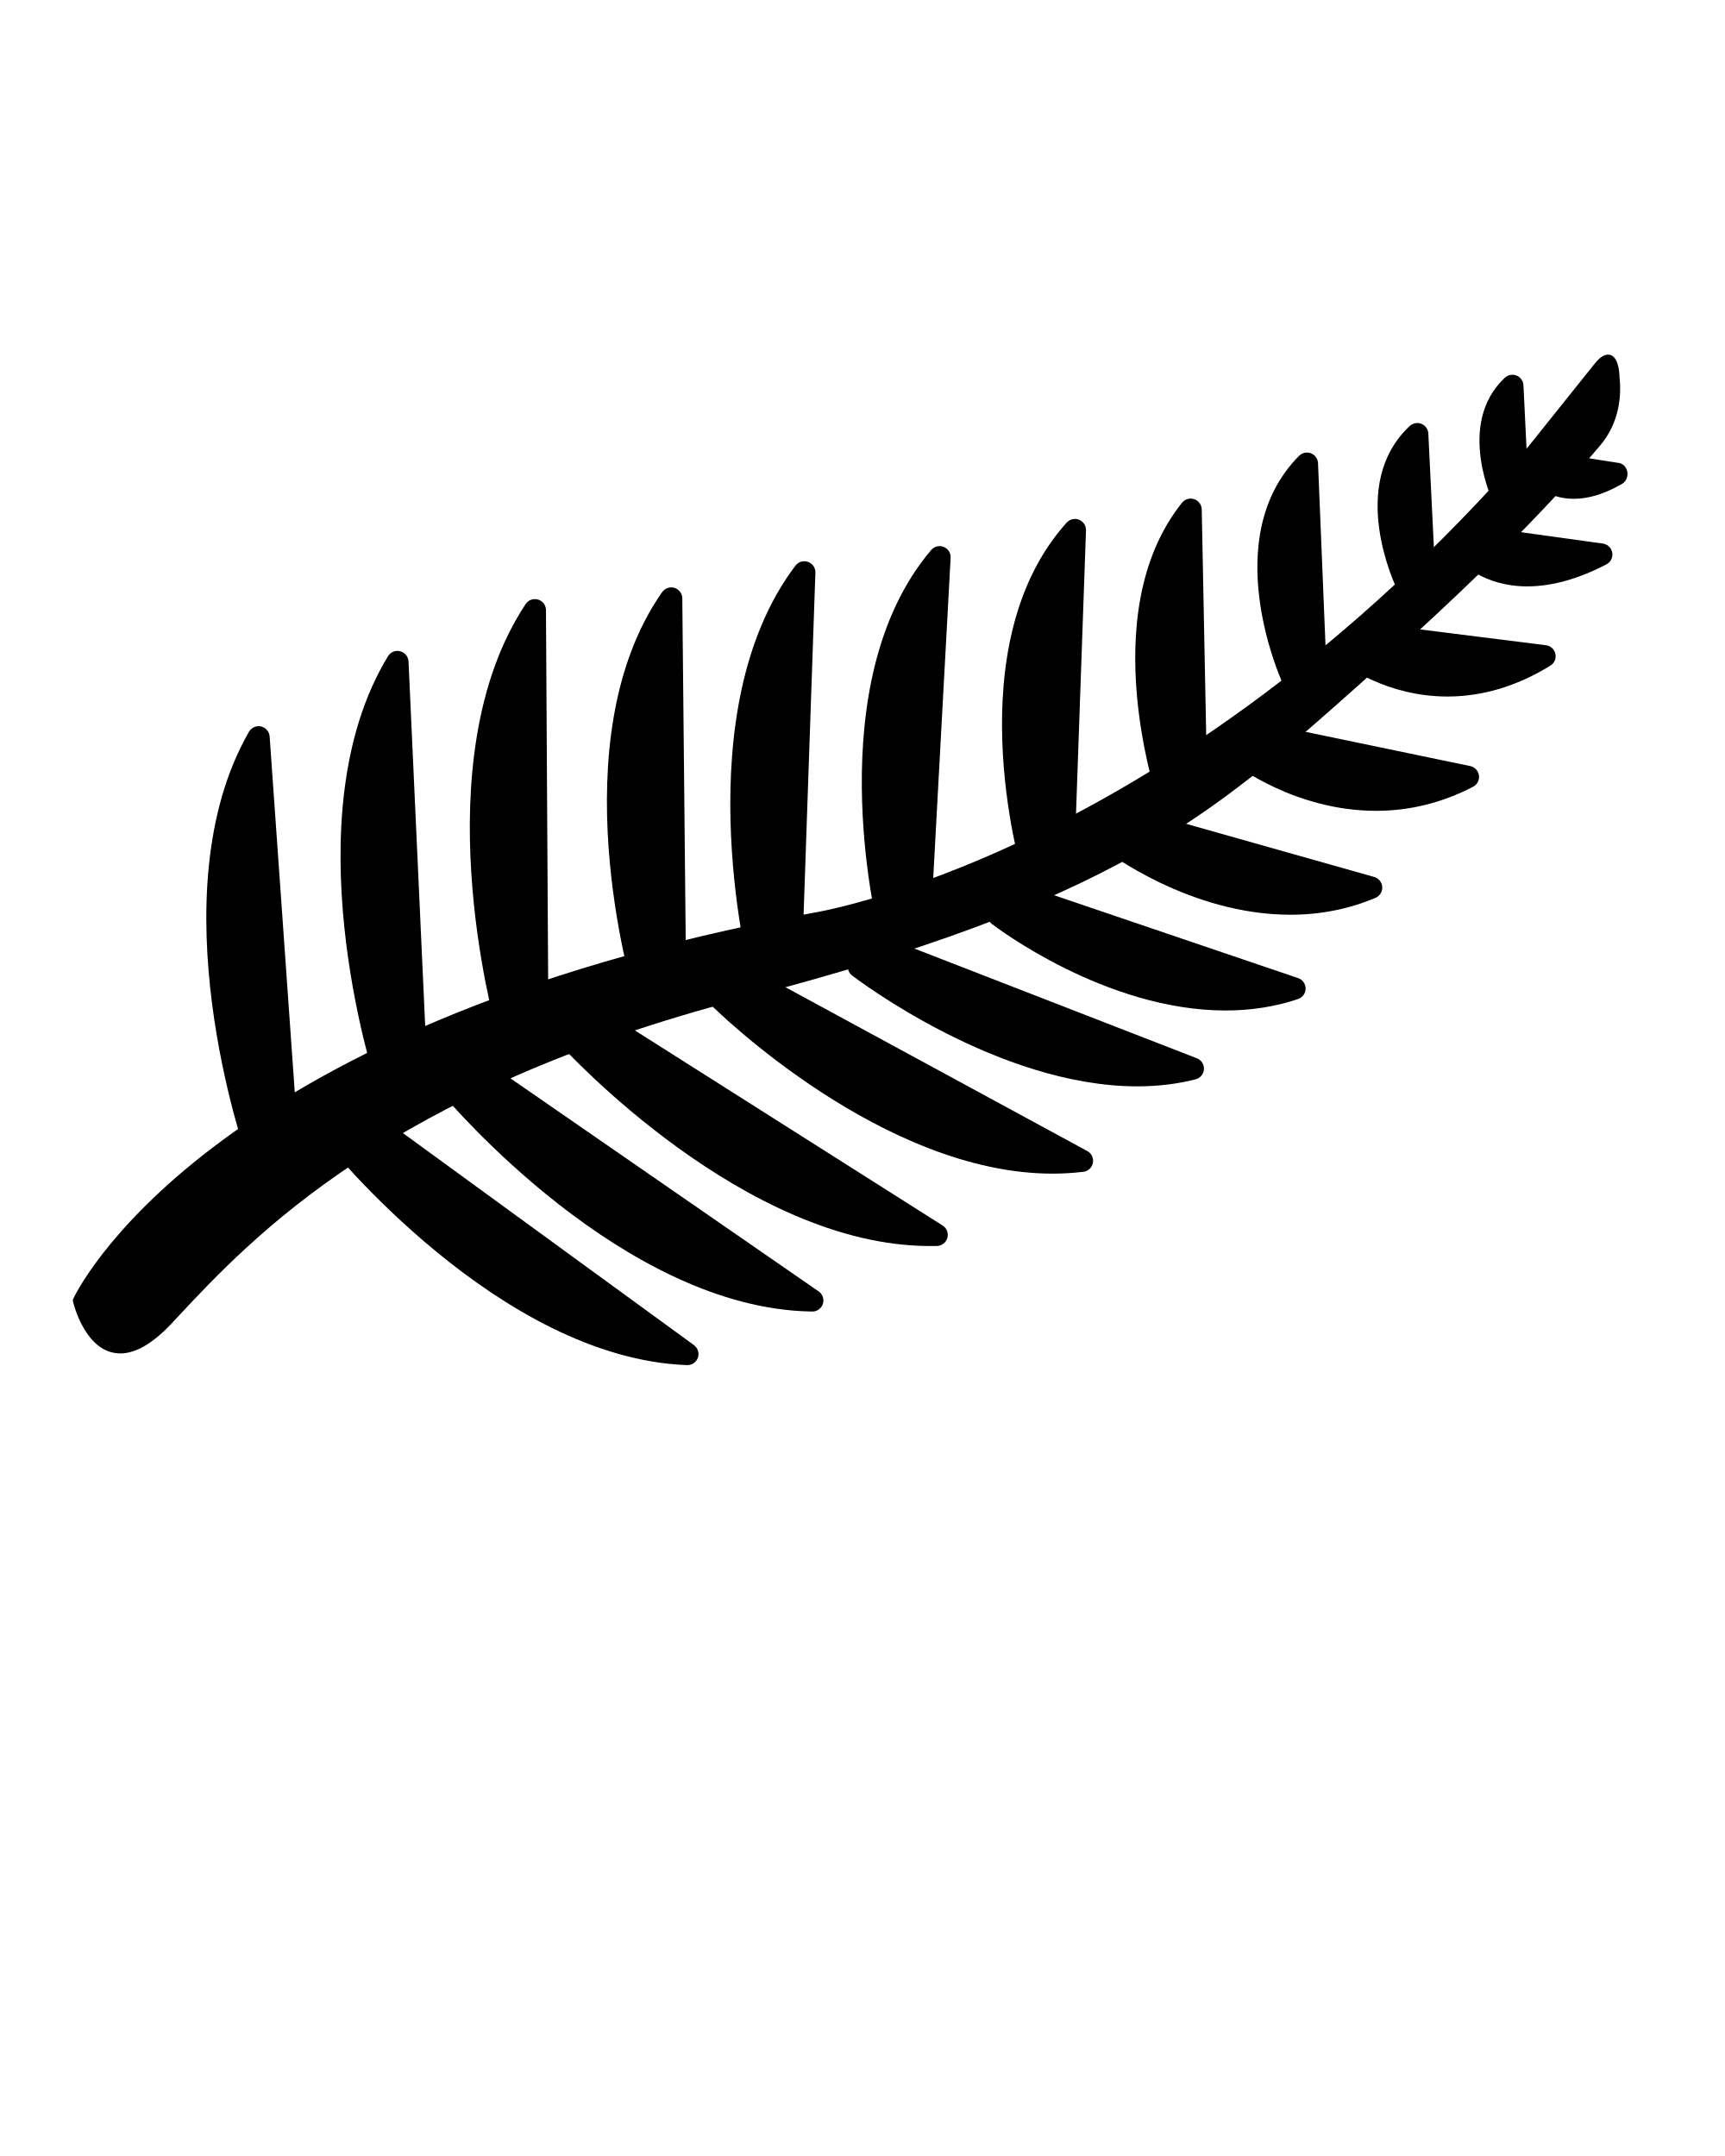
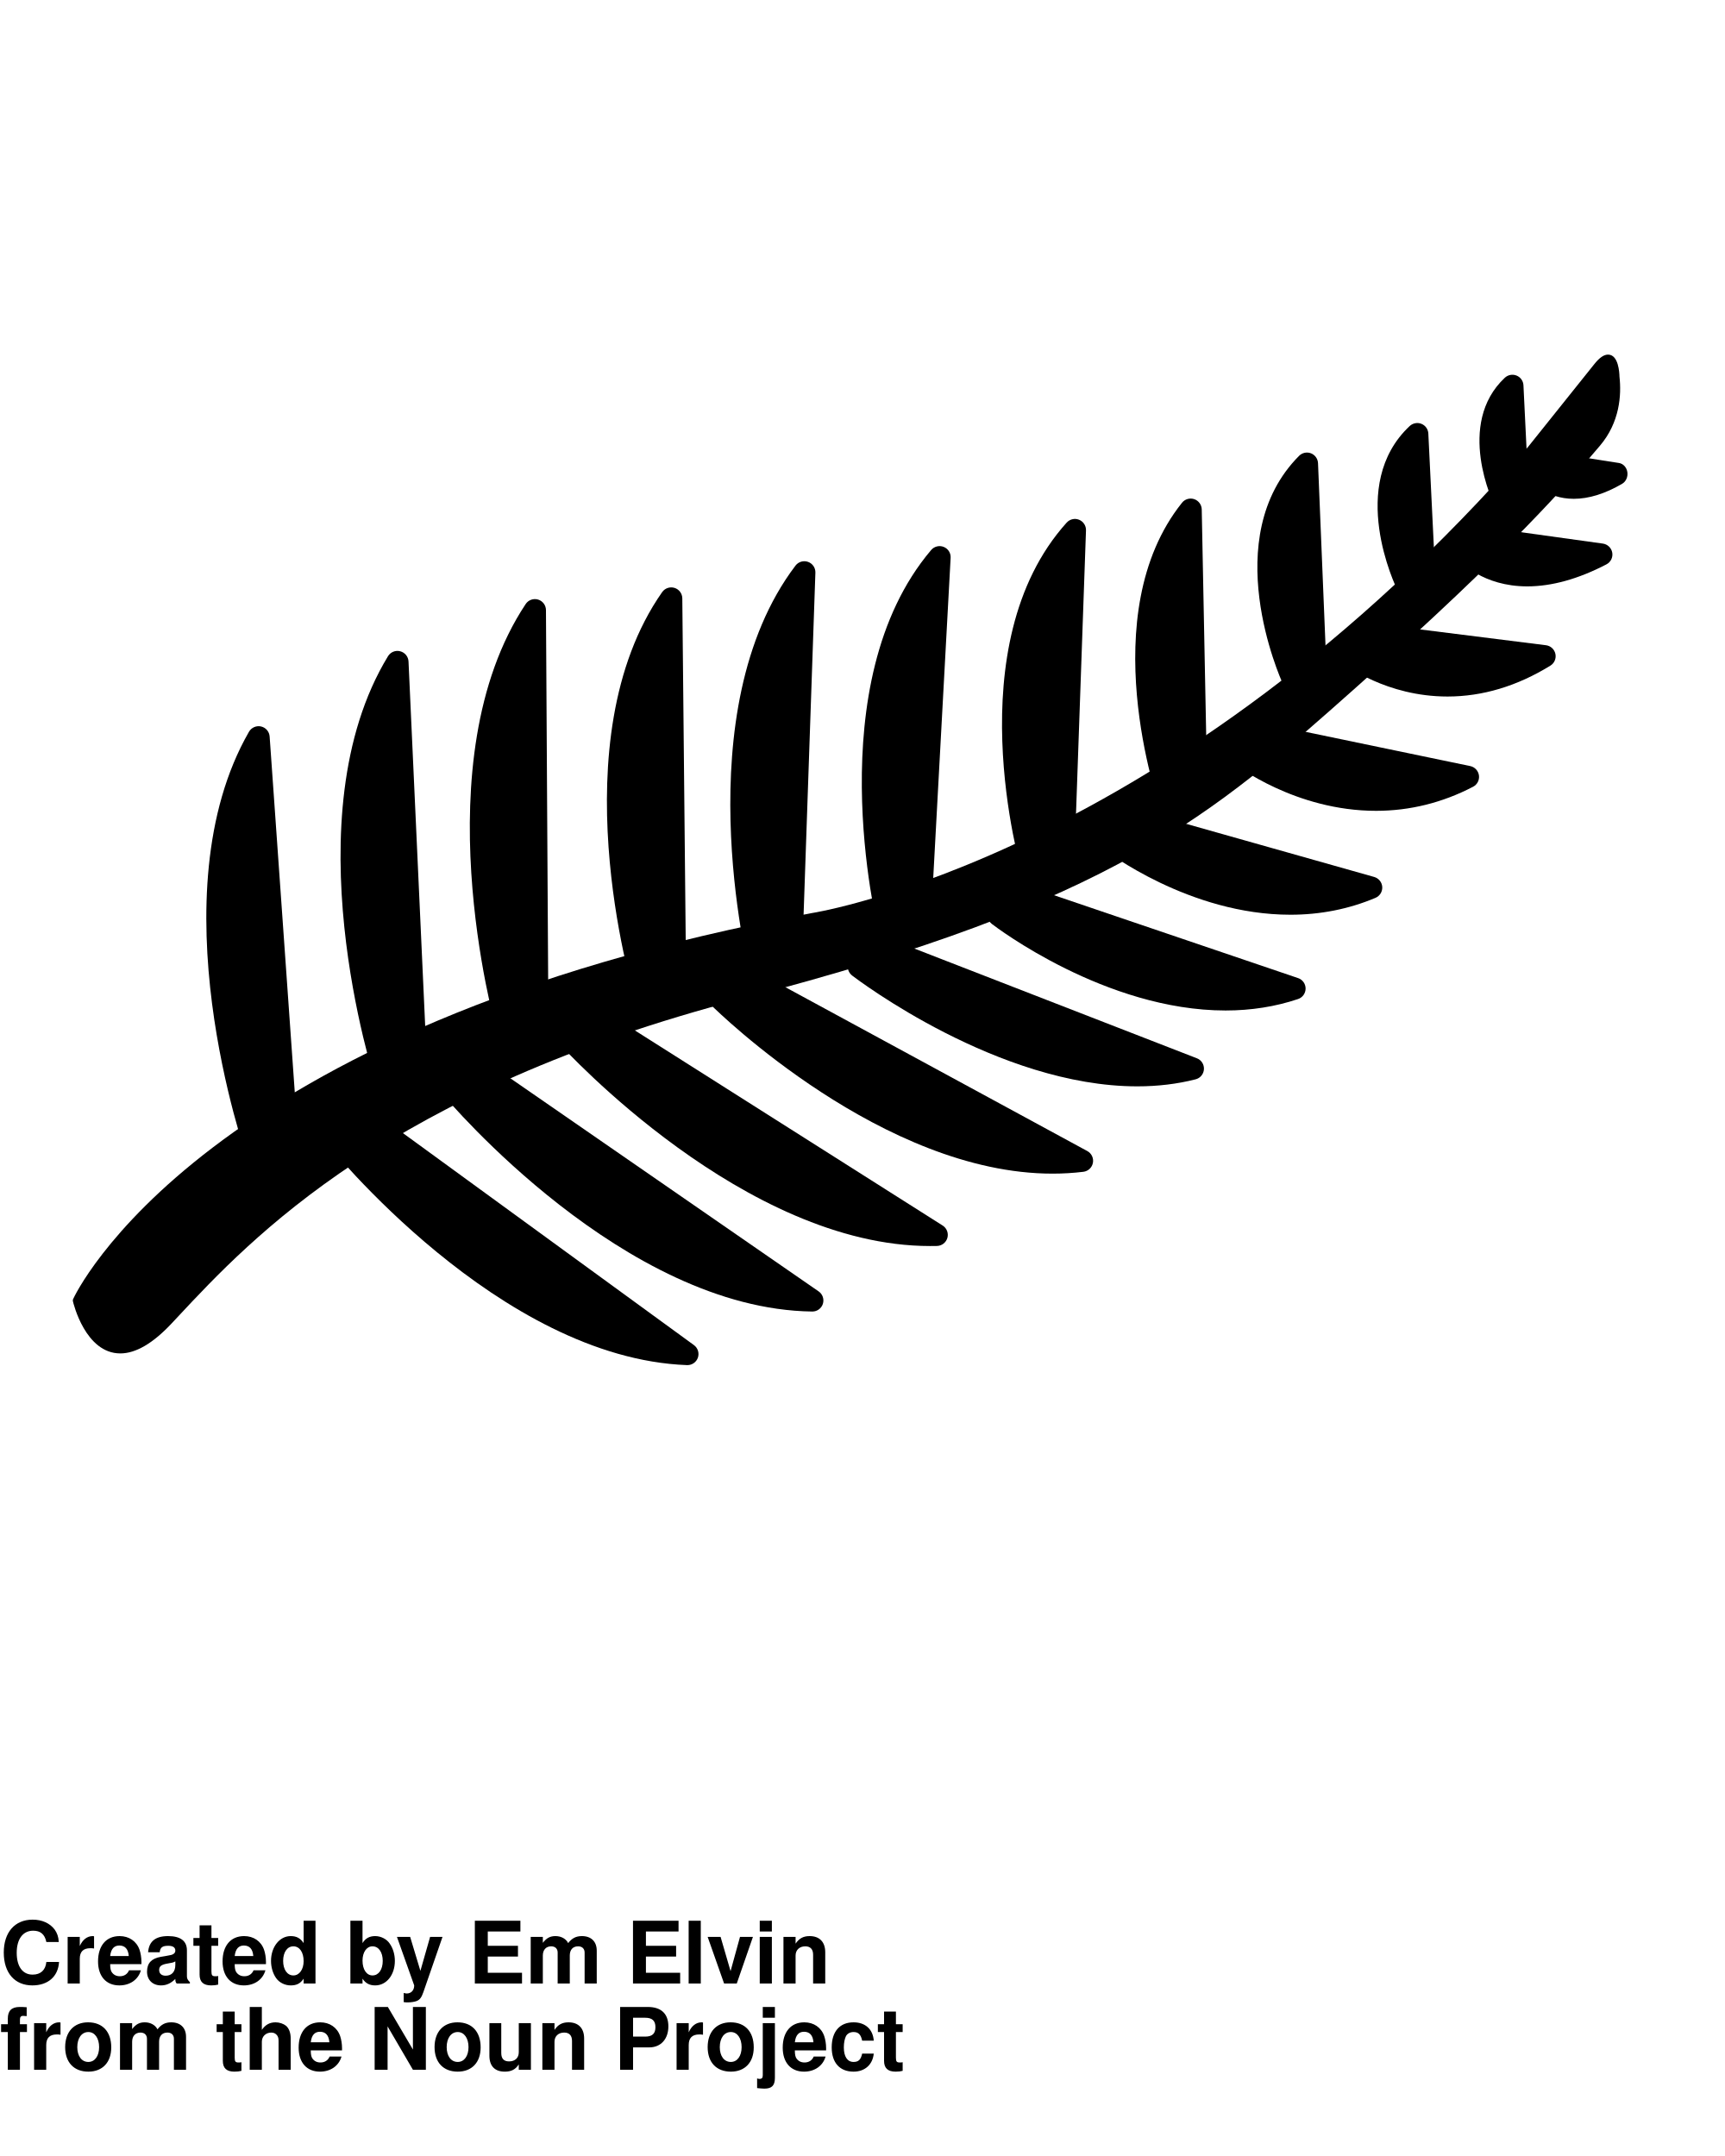
<svg xmlns="http://www.w3.org/2000/svg" version="1.1" x="0px" y="0px" viewBox="0 0 100 125" enable-background="new 0 0 100 100" xml:space="preserve">
  <g>
    <g>
      <g>
        <path fill-rule="evenodd" clip-rule="evenodd" fill="#000000" d="M-635.667,279.816c0-136,0-271.999,0-407.999     c186.333,0,372.667,0,559,0c-3.46,5.13-6.921,10.261-10.523,15.602c-6.743-2.843-4.229,5.498-7.334,7.731     c-0.249-0.581-0.375-1.051-0.629-1.437c-1.079-1.638-2.195-3.25-3.299-4.873c-1.252,1.573-3.186,2.977-3.625,4.751     c-1.157,4.669-1.576,9.516-2.473,14.257c-0.383,2.025-1.222,3.965-1.854,5.943c-0.14-4.931,0.704-9.508,0.978-14.119     c0.086-1.449-1.361-2.989-2.106-4.487c-1.472,1.08-3.849,1.891-4.261,3.284c-1.885,6.37-3.208,12.905-4.758,19.374     c-0.703,2.936-1.464,5.858-2.199,8.787c-0.928-1.88-0.625-3.466-0.458-5.066c0.43-4.129,0.928-8.259,1.111-12.401     c0.049-1.124-0.707-3.047-1.476-3.267c-1.195-0.341-3.276-0.001-3.995,0.867c-2.079,2.511-4.168,5.239-5.31,8.241     c-1.22,3.208-1.318,6.833-1.985,10.26c-1.168,6.004-2.396,11.997-3.6,17.994c-0.516-0.091-1.031-0.183-1.547-0.274     c0.224-10.857,4.336-21.708,0.597-33.427c-5.238,5.95-8.011,12.175-9.25,19.166c-1.365,7.699-2.578,15.433-4.214,23.074     c-0.56,2.617-2.193,5.005-3.337,7.498c0.445-10.185,1.616-19.901,2.397-29.649c0.14-1.75-1.329-3.629-2.056-5.449     c-1.967,0.99-4.889,1.478-5.722,3.063c-2.437,4.637-4.654,9.57-5.823,14.649c-1.599,6.948-1.869,14.193-3.261,21.202     c-0.852,4.286-2.738,8.367-4.159,12.541c-0.495-0.175-0.989-0.349-1.483-0.523c0.805-4.397,1.991-8.766,2.334-13.198     c0.638-8.244,0.936-16.524,0.986-24.792c0.008-1.39-1.864-3.852-2.999-3.931c-1.563-0.109-3.995,1.177-4.748,2.57     c-2.275,4.21-4.602,8.605-5.658,13.214c-1.892,8.253-2.638,16.763-4.321,25.071c-0.945,4.669-2.811,9.151-4.261,13.718     c-0.542-0.167-1.083-0.335-1.625-0.502c0.241-1.923,0.503-3.843,0.72-5.768c1.266-11.243,2.604-22.479,3.68-33.74     c0.147-1.537-0.622-4.072-1.702-4.581c-1.276-0.601-4.021-0.088-4.958,0.975c-2.795,3.168-5.888,6.533-7.254,10.392     c-1.922,5.426-2.454,11.354-3.477,17.087c-1.428,8.013-2.511,16.098-4.279,24.032c-0.56,2.511-2.842,4.638-4.335,6.94     c-0.383-0.224-0.767-0.446-1.149-0.67c0.392-3.448,0.863-6.891,1.16-10.347c1.223-14.259,2.427-28.521,3.517-42.79     c0.088-1.145-0.744-2.359-1.148-3.542c-1.122,0.492-2.704,0.671-3.291,1.529c-3.614,5.285-8.142,10.329-10.181,16.211     c-2.582,7.447-2.892,15.656-4.528,23.464c-1.767,8.429-3.545,16.896-6.134,25.09c-0.946,2.997-4.231,5.256-6.449,7.851     c0.847-11.69,3.162-22.424,4.381-33.28c1.211-10.782,1.318-21.688,1.909-32.539c-11.04,8.15-18.452,17.737-20.465,30.864     c-2.066,13.48-4.647,26.882-6.774,40.354c-0.843,5.334-4.129,6.94-9.424,7.473c0.605-2.74,1.061-4.97,1.592-7.182     c4.337-18.061,6.415-36.377,5.835-54.939c-0.067-2.157-1.823-4.263-2.796-6.392c-2.044,1.176-4.572,1.924-6.048,3.6     c-7.544,8.568-10.533,19.141-12.313,30.103c-2.107,12.979-3.873,26.016-6.07,38.979c-0.954,5.63-3.013,6.854-9.768,6.974     c1.175-7.24,2.636-14.385,3.441-21.604c1.774-15.882,3.33-31.791,4.662-47.715c0.178-2.131-1.458-4.413-2.254-6.625     c-2.014,1.061-4.553,1.659-5.953,3.257c-7.896,9.007-12.396,19.814-14.346,31.44c-2.421,14.437-3.858,29.035-5.936,43.533     c-0.922,6.434-3.071,8.183-9.64,9.056c3.167-28.101,6.332-56.204,9.599-85.214c-1.876,1.433-2.919,2.208-3.938,3.012     c-13.718,10.811-19.737,25.746-21.855,42.394c-1.805,14.184-2.646,28.487-4.063,42.724c-0.179,1.791-0.766,4.295-2.026,5.079     c-3.269,2.03-7.019,3.285-11.238,5.142c7.206-28.486,7-56.71,7.843-85.292c-2.578,0.589-4.614,1.434-6.21,2.795     c-12.001,10.239-16.966,24.183-19.133,39.072c-2.275,15.635-3.359,31.44-5.099,47.156c-0.278,2.518-0.481,5.872-2.085,7.233     c-2.998,2.548-6.997,3.918-11.4,6.205c0.417-2.82,0.602-4.447,0.903-6.052c5.021-26.691,6.097-53.581,3.882-80.609     c-0.17-2.073-1.61-4.042-2.46-6.06c-1.865,1.102-4.2,1.806-5.521,3.367c-12.281,14.507-18.604,31.551-19.472,50.342     c-0.714,15.457-0.21,30.969-0.313,46.455c-0.011,1.605,0.101,3.949-0.836,4.682c-4.332,3.383-8.587,7.217-15.017,7.572     c9.199-35.828,6.443-71.985,8.298-108.853c-1.605,1.203-2.248,1.652-2.856,2.146c-15.488,12.558-22.542,29.65-26.22,48.599     c-4.283,22.066-4.08,44.401-4.126,66.722c-0.018,8.189-2.488,11.482-10.483,14.078c6.04-39.148,0.476-78.45,0.184-118.596     c-18.242,12.637-26.328,29.682-28.729,49.644c-3.317,27.583-2.665,55.185,0.843,82.735c0.242,1.898,0.636,4.426-0.318,5.719     c-4.629,6.273-10.559,11.115-17.909,14.957c7.504-46.381,1.035-91.122-6.977-136.825c-8.806,6.818-13.693,14.828-17.165,23.734     c-8.427,21.614-10.571,44.245-10.447,67.206c0.123,22.893,3.142,45.49,7.226,67.961c0.564,3.107-0.218,5.111-2.455,7.395     C-580.367,220.391-610.206,248.037-635.667,279.816z" />
        <path fill-rule="evenodd" clip-rule="evenodd" fill="#000000" d="M-71.667-94.183c0,127,0,253.999,0,380.999     c-186.5,0-373,0.008-559.5-0.141c-1.289-0.002-4.627,2.469-4.5-1.859c9.097,0.395,18.191,0.902,27.292,1.057     c1.336,0.023,2.957-1.395,4.01-2.545c5.735-6.264,11.449-12.553,16.957-19.016c18.363-21.539,36.674-43.125,54.9-64.783     c2.556-3.037,4.646-3.168,8.046-1.16c15.046,8.881,30.025,17.924,45.484,26.041c27.24,14.305,56.19,20.539,86.973,15.979     c2.076-0.309,3.958-1.934,5.93-2.945c-1.188-2.025-1.922-4.65-3.65-5.961c-5.165-3.916-10.668-7.402-16.133-10.908     c-25.832-16.572-51.993-32.52-81.879-40.975c-6.183-1.75-12.479-3.096-19.931-4.924c6.348-5.615,11.986-10.486,17.479-15.516     c2.475-2.268,4.172-1.797,6.759,0.189c13.33,10.238,26.507,20.742,40.434,30.119c23.252,15.658,49.129,21.678,77.033,18.127     c2.218-0.281,4.254-1.994,6.375-3.043c-1.398-1.826-2.442-4.18-4.251-5.396c-12.843-8.627-26.122-16.627-38.725-25.582     c-18.087-12.854-36.941-23.832-58.907-28.555c-1.99-0.43-3.944-1.025-6.165-1.609c9.284-10.99,14.617-11.959,26.216-5.156     c2.01,1.18,3.936,2.502,5.92,3.727c17.002,10.488,33.683,21.555,51.124,31.252c12.044,6.695,25.614,9.412,39.57,8.471     c2.395-0.16,4.691-1.771,7.033-2.713c-1.188-2.346-1.812-5.352-3.657-6.924c-8.234-7.014-16.724-13.738-25.294-20.344     c-17.212-13.264-35.234-25.172-55.989-32.324c-1.626-0.561-3.225-1.199-5.979-2.229c5.175-3.164,9.501-5.578,13.567-8.371     c3.168-2.176,5.36-1.48,8.222,0.816c12.456,10,24.698,20.359,37.845,29.383c16.615,11.406,35.319,16.992,55.739,15.477     c1.842-0.137,3.645-0.799,6.674-1.496c-2.108-1.926-3.199-3.076-4.438-4.033c-16.864-13.02-33.632-26.17-50.692-38.928     c-5.779-4.322-12.264-7.721-18.522-11.375c-3.04-1.775-6.302-3.172-10.667-5.336c3.694-1.627,6.07-2.4,8.164-3.648     c5.653-3.367,9.554-1.875,14.093,2.836c12.246,12.711,24.928,25.074,40.778,33.455c11.001,5.816,22.632,8.785,35.14,7.191     c1.312-0.168,3.563-1.268,3.545-1.881c-0.042-1.4-0.918-3.098-1.995-4.082c-2.695-2.463-5.704-4.582-8.564-6.867     c-14.437-11.527-28.786-23.166-43.348-34.533c-3.998-3.119-8.622-5.438-13.079-8.199c10.419-7.466,13.682-7.281,22.148,1.021     c0.355,0.35,0.644,0.771,1.015,1.103c10.792,9.635,21.234,19.707,32.494,28.762c9.965,8.012,22.336,10.098,35.63,11.631     c-15.844-22.871-35.88-40.216-57.671-56.879c7.34-2.791,13.021-1.841,17.978,2.271c5.249,4.355,10.491,8.792,15.202,13.706     c11.378,11.869,25.339,18.697,41.18,22.074c2.653,0.564,5.429,0.555,9.611,0.949c-1.392-3.156-1.772-5.404-3.079-6.76     c-8.872-9.195-17.61-18.563-27.057-27.146c-6.451-5.86-13.978-10.537-21.257-15.916c4.771-3.097,9.064-3.447,13.477-0.475     c10.08,6.793,20.109,13.665,30.295,20.296c9.995,6.507,20.919,10.326,32.995,9.762c2.046-0.096,4.025-1.615,6.035-2.477     c-1.134-1.717-1.91-3.908-3.459-5.071c-9.982-7.501-20.086-14.843-30.247-22.103c-5.765-4.118-11.712-7.98-18.429-12.536     c8.71-3.354,15.846-2.432,22.75,1.889c10.146,6.351,19.943,13.443,30.665,18.61c5.593,2.695,12.835,2.44,19.351,2.572     c3.956,0.08,4.272-3.113,2.275-6.079c-0.909-1.351-2.174-2.576-3.525-3.495c-11.133-7.567-22.291-15.1-33.521-22.521     c-2.673-1.766-5.648-3.074-8.934-4.833c6.261-3.793,11.818-3.41,17.265-0.524c7.94,4.208,15.737,8.687,23.677,12.896     c7.513,3.981,15.617,5.826,24.083,5.221c2.194-0.156,4.271-1.956,6.402-3.001c-1.288-1.773-2.207-4.124-3.927-5.224     c-9.393-6.01-18.953-11.76-28.517-17.497c-4.086-2.451-8.32-4.655-13.092-7.308c6.153-3.567,11.569-2.613,16.818-0.233     c8.641,3.917,16.952,8.672,25.823,11.925c5.079,1.862,10.99,1.848,16.528,1.86c1.935,0.005,3.874-2.441,5.811-3.769     c-1.429-1.706-2.522-4.049-4.345-5.012c-8.677-4.584-17.518-8.864-26.371-13.104c-4.276-2.049-8.71-3.769-13.551-5.842     c3.981-4.807,8.445-4.339,12.733-2.848c6.599,2.294,12.884,5.581,19.575,7.493c6.62,1.892,13.545,3.106,20.405,3.556     c2.395,0.157,4.995-2.853,7.502-4.416c-2.069-1.676-3.896-3.907-6.249-4.935c-11.1-4.848-22.344-9.366-33.73-14.083     c3.145-4.425,7.615-5.094,12.375-3.991c6.153,1.426,12.148,3.544,18.313,4.906c5.813,1.283,11.729,2.251,17.652,2.816     c3.446,0.329,7.756,0,8.495-4.317c0.801-4.67-3.812-5.534-6.916-6.355c-6.903-1.827-14.019-2.838-20.984-4.454     c-3.204-0.742-6.26-2.125-10.29-3.535c5.966-4.233,11.241-3.574,16.563-3.081c7.778,0.72,15.568,1.413,23.369,1.722     c2.55,0.101,5.356-0.619,7.651-1.759c1.476-0.732,2.233-2.914,3.313-4.446c-1.422-0.955-2.729-2.435-4.284-2.771     c-5.685-1.23-11.459-2.034-17.183-3.091c-3.758-0.694-7.485-1.549-11.227-2.332c0.037-0.612,0.074-1.224,0.112-1.836     c3.049-0.493,6.081-1.178,9.149-1.441c8.124-0.698,16.31-0.881,24.374-1.981c2.85-0.389,7.823-3.113,7.688-4.301     c-0.517-4.538-5.153-3.607-8.436-3.923c-5.496-0.528-11.027-0.684-16.544-0.996c-0.062-0.455-0.123-0.91-0.185-1.365     c5.988-1.842,12.037-3.512,17.947-5.579c5.006-1.75,9.933-3.79,14.709-6.088c1.149-0.554,2.363-2.833,2.085-3.956     c-0.262-1.054-2.504-2.356-3.795-2.274c-3.617,0.228-7.202,1.065-10.783,1.755c-2.563,0.493-5.098,1.135-7.645,1.71     c-0.14-0.513-0.278-1.026-0.418-1.539c3.444-1.508,6.938-2.911,10.32-4.547C-82.543-88.623-77.121-91.435-71.667-94.183z" />
        <path fill-rule="evenodd" clip-rule="evenodd" d="M-71.667-94.183c-5.454,2.748-10.876,5.56-16.373,8.219     c-3.382,1.636-6.876,3.04-10.32,4.547c0.14,0.513,0.278,1.026,0.418,1.539c2.547-0.575,5.082-1.217,7.645-1.71     c3.581-0.689,7.166-1.527,10.783-1.755c1.291-0.082,3.533,1.22,3.795,2.274c0.278,1.123-0.936,3.402-2.085,3.956     c-4.776,2.298-9.703,4.338-14.709,6.088c-5.91,2.067-11.959,3.737-17.947,5.579c0.062,0.455,0.123,0.91,0.185,1.365     c5.517,0.313,11.048,0.468,16.544,0.996c3.282,0.315,7.919-0.615,8.436,3.923c0.135,1.188-4.839,3.912-7.688,4.301     c-8.064,1.101-16.25,1.283-24.374,1.981c-3.068,0.264-6.101,0.948-9.149,1.441c-0.038,0.612-0.075,1.224-0.112,1.836     c3.741,0.783,7.469,1.638,11.227,2.332c5.724,1.057,11.498,1.86,17.183,3.091c1.555,0.337,2.862,1.816,4.284,2.771     c-1.079,1.532-1.837,3.714-3.313,4.446c-2.295,1.14-5.102,1.859-7.651,1.759c-7.801-0.309-15.591-1.002-23.369-1.722     c-5.321-0.493-10.597-1.152-16.563,3.081c4.03,1.41,7.086,2.793,10.29,3.535c6.966,1.616,14.081,2.627,20.984,4.454     c3.104,0.821,7.717,1.686,6.916,6.355c-0.739,4.317-5.049,4.646-8.495,4.317c-5.923-0.565-11.84-1.533-17.652-2.816     c-6.164-1.362-12.159-3.48-18.313-4.906c-4.76-1.103-9.23-0.434-12.375,3.991c11.387,4.717,22.631,9.235,33.73,14.083     c2.353,1.027,4.18,3.259,6.249,4.935c-2.507,1.563-5.107,4.573-7.502,4.416c-6.86-0.449-13.785-1.664-20.405-3.556     c-6.691-1.912-12.977-5.199-19.575-7.493c-4.288-1.491-8.752-1.959-12.733,2.848c4.841,2.073,9.274,3.793,13.551,5.842     c8.854,4.239,17.694,8.52,26.371,13.104c1.822,0.963,2.916,3.306,4.345,5.012c-1.937,1.327-3.876,3.773-5.811,3.769     c-5.538-0.013-11.449,0.002-16.528-1.86c-8.871-3.253-17.183-8.008-25.823-11.925c-5.249-2.38-10.665-3.334-16.818,0.233     c4.771,2.652,9.006,4.856,13.092,7.308c9.563,5.737,19.124,11.487,28.517,17.497c1.72,1.1,2.639,3.45,3.927,5.224     c-2.131,1.045-4.208,2.845-6.402,3.001c-8.466,0.605-16.57-1.239-24.083-5.221c-7.939-4.209-15.736-8.688-23.677-12.896     c-5.446-2.886-11.004-3.269-17.265,0.524c3.285,1.759,6.261,3.067,8.934,4.833c11.23,7.422,22.389,14.954,33.521,22.521     c1.352,0.919,2.616,2.145,3.525,3.495c1.997,2.966,1.681,6.159-2.275,6.079c-6.516-0.132-13.758,0.123-19.351-2.572     c-10.722-5.167-20.52-12.26-30.665-18.61c-6.904-4.32-14.04-5.242-22.75-1.889c6.717,4.556,12.664,8.418,18.429,12.536     c10.161,7.26,20.265,14.602,30.247,22.103c1.549,1.163,2.325,3.354,3.459,5.071c-2.01,0.861-3.989,2.381-6.035,2.477     c-12.076,0.564-23-3.255-32.995-9.762c-10.186-6.631-20.215-13.503-30.295-20.296c-4.412-2.973-8.706-2.622-13.477,0.475     c7.279,5.379,14.806,10.056,21.257,15.916c9.446,8.582,18.185,17.95,27.057,27.146c1.307,1.355,1.688,3.604,3.079,6.76     c-4.183-0.395-6.958-0.385-9.611-0.949c-15.841-3.377-29.802-10.205-41.18-22.074c-4.711-4.914-9.953-9.351-15.202-13.706     c-4.956-4.111-10.638-5.062-17.978-2.271c21.791,16.663,41.827,34.008,57.671,56.879c-13.294-1.533-25.665-3.619-35.63-11.631     c-11.26-9.055-21.702-19.127-32.494-28.762c-0.371-0.331-0.659-0.753-1.015-1.103c-8.467-8.302-11.729-8.486-22.148-1.021     c4.457,2.761,9.081,5.08,13.079,8.199c14.562,11.367,28.911,23.006,43.348,34.533c2.86,2.285,5.869,4.404,8.564,6.867     c1.077,0.984,1.953,2.682,1.995,4.082c0.019,0.613-2.233,1.713-3.545,1.881c-12.508,1.594-24.139-1.375-35.14-7.191     c-15.851-8.381-28.532-20.744-40.778-33.455c-4.539-4.711-8.439-6.203-14.093-2.836c-2.094,1.248-4.47,2.021-8.164,3.648     c4.365,2.164,7.627,3.561,10.667,5.336c6.259,3.654,12.743,7.053,18.522,11.375c17.061,12.758,33.828,25.908,50.692,38.928     c1.239,0.957,2.33,2.107,4.438,4.033c-3.029,0.697-4.832,1.359-6.674,1.496c-20.42,1.516-39.124-4.07-55.739-15.477     c-13.146-9.023-25.389-19.383-37.845-29.383c-2.861-2.297-5.054-2.992-8.222-0.816c-4.066,2.793-8.393,5.207-13.567,8.371     c2.754,1.029,4.353,1.668,5.979,2.229c20.755,7.152,38.777,19.061,55.989,32.324c8.57,6.605,17.06,13.33,25.294,20.344     c1.846,1.572,2.47,4.578,3.657,6.924c-2.342,0.941-4.639,2.553-7.033,2.713c-13.956,0.941-27.526-1.775-39.57-8.471     c-17.441-9.697-34.122-20.764-51.124-31.252c-1.984-1.225-3.91-2.547-5.92-3.727c-11.599-6.803-16.932-5.834-26.216,5.156     c2.221,0.584,4.175,1.18,6.165,1.609c21.966,4.723,40.82,15.701,58.907,28.555c12.603,8.955,25.882,16.955,38.725,25.582     c1.809,1.217,2.853,3.57,4.251,5.396c-2.121,1.049-4.157,2.762-6.375,3.043c-27.904,3.551-53.781-2.469-77.033-18.127     c-13.927-9.377-27.104-19.881-40.434-30.119c-2.587-1.986-4.284-2.457-6.759-0.189c-5.493,5.029-11.132,9.9-17.479,15.516     c7.451,1.828,13.748,3.174,19.931,4.924c29.886,8.455,56.047,24.402,81.879,40.975c5.465,3.506,10.968,6.992,16.133,10.908     c1.729,1.311,2.462,3.936,3.65,5.961c-1.972,1.012-3.854,2.637-5.93,2.945c-30.782,4.561-59.732-1.674-86.973-15.979     c-15.459-8.117-30.438-17.16-45.484-26.041c-3.399-2.008-5.49-1.877-8.046,1.16c-18.227,21.658-36.537,43.244-54.9,64.783     c-5.508,6.463-11.222,12.752-16.957,19.016c-1.053,1.15-2.674,2.568-4.01,2.545c-9.101-0.154-18.195-0.662-27.292-1.057     c0-1.666,0-3.332,0-5c25.461-31.779,55.3-59.426,83.703-88.422c2.237-2.283,3.02-4.287,2.455-7.395     c-4.084-22.471-7.103-45.068-7.226-67.961c-0.124-22.961,2.021-45.592,10.447-67.206c3.472-8.906,8.359-16.916,17.165-23.734     c8.012,45.703,14.48,90.444,6.977,136.825c7.351-3.842,13.28-8.684,17.909-14.957c0.954-1.293,0.561-3.82,0.318-5.719     c-3.508-27.551-4.16-55.152-0.843-82.735c2.401-19.962,10.487-37.007,28.729-49.644c0.292,40.146,5.856,79.447-0.184,118.596     c7.995-2.596,10.466-5.889,10.483-14.078c0.046-22.32-0.157-44.655,4.126-66.722c3.678-18.948,10.731-36.041,26.22-48.599     c0.608-0.493,1.251-0.942,2.856-2.146c-1.854,36.867,0.901,73.024-8.298,108.853c6.43-0.355,10.685-4.189,15.017-7.572     c0.937-0.732,0.825-3.076,0.836-4.682c0.104-15.486-0.4-30.998,0.313-46.455c0.868-18.791,7.19-35.835,19.472-50.342     c1.321-1.562,3.656-2.266,5.521-3.367c0.85,2.018,2.29,3.986,2.46,6.06c2.215,27.028,1.139,53.918-3.882,80.609     c-0.302,1.604-0.486,3.231-0.903,6.052c4.403-2.287,8.402-3.657,11.4-6.205c1.604-1.361,1.807-4.716,2.085-7.233     c1.739-15.716,2.823-31.521,5.099-47.156c2.167-14.89,7.132-28.833,19.133-39.072c1.596-1.361,3.632-2.206,6.21-2.795     c-0.843,28.582-0.637,56.806-7.843,85.292c4.22-1.856,7.97-3.111,11.238-5.142c1.261-0.784,1.848-3.288,2.026-5.079     c1.416-14.236,2.258-28.54,4.063-42.724c2.118-16.647,8.138-31.583,21.855-42.394c1.02-0.804,2.063-1.579,3.938-3.012     c-3.267,29.01-6.432,57.113-9.599,85.214c6.568-0.873,8.718-2.622,9.64-9.056c2.077-14.498,3.515-29.097,5.936-43.533     c1.95-11.626,6.45-22.434,14.346-31.44c1.4-1.598,3.939-2.196,5.953-3.257c0.796,2.212,2.432,4.494,2.254,6.625     c-1.332,15.924-2.888,31.833-4.662,47.715c-0.806,7.219-2.267,14.363-3.441,21.604c6.755-0.12,8.813-1.344,9.768-6.974     c2.197-12.964,3.963-26,6.07-38.979c1.78-10.962,4.77-21.534,12.313-30.103c1.476-1.676,4.004-2.424,6.048-3.6     c0.973,2.129,2.729,4.234,2.796,6.392c0.58,18.563-1.498,36.879-5.835,54.939c-0.531,2.212-0.986,4.441-1.592,7.182     c5.295-0.532,8.581-2.139,9.424-7.473c2.127-13.472,4.708-26.873,6.774-40.354c2.013-13.127,9.425-22.714,20.465-30.864     c-0.591,10.852-0.698,21.757-1.909,32.539c-1.219,10.856-3.534,21.59-4.381,33.28c2.218-2.595,5.503-4.854,6.449-7.851     c2.589-8.193,4.367-16.661,6.134-25.09c1.637-7.808,1.946-16.017,4.528-23.464c2.039-5.882,6.566-10.926,10.181-16.211     c0.587-0.858,2.169-1.037,3.291-1.529c0.404,1.183,1.236,2.397,1.148,3.542c-1.09,14.27-2.294,28.531-3.517,42.79     c-0.297,3.456-0.769,6.898-1.16,10.347c0.383,0.224,0.767,0.446,1.149,0.67c1.493-2.303,3.775-4.43,4.335-6.94     c1.769-7.935,2.852-16.02,4.279-24.032c1.022-5.732,1.555-11.661,3.477-17.087c1.366-3.858,4.459-7.224,7.254-10.392     c0.938-1.063,3.682-1.575,4.958-0.975c1.08,0.509,1.85,3.044,1.702,4.581c-1.076,11.261-2.414,22.497-3.68,33.74     c-0.217,1.925-0.479,3.845-0.72,5.768c0.542,0.167,1.083,0.335,1.625,0.502c1.45-4.566,3.315-9.049,4.261-13.718     c1.684-8.309,2.43-16.818,4.321-25.071c1.057-4.608,3.383-9.004,5.658-13.214c0.753-1.394,3.185-2.68,4.748-2.57     c1.135,0.079,3.007,2.541,2.999,3.931c-0.051,8.268-0.349,16.548-0.986,24.792c-0.343,4.433-1.529,8.801-2.334,13.198     c0.494,0.175,0.988,0.349,1.483,0.523c1.421-4.174,3.308-8.255,4.159-12.541c1.392-7.009,1.662-14.254,3.261-21.202     c1.169-5.079,3.387-10.013,5.823-14.649c0.833-1.586,3.755-2.073,5.722-3.063c0.727,1.82,2.195,3.699,2.056,5.449     c-0.781,9.748-1.952,19.465-2.397,29.649c1.144-2.493,2.777-4.881,3.337-7.498c1.636-7.642,2.849-15.375,4.214-23.074     c1.239-6.99,4.012-13.216,9.25-19.166c3.739,11.72-0.373,22.57-0.597,33.427c0.516,0.092,1.031,0.184,1.547,0.274     c1.203-5.997,2.432-11.99,3.6-17.994c0.667-3.428,0.766-7.053,1.985-10.26c1.142-3.002,3.23-5.73,5.31-8.241     c0.719-0.868,2.8-1.208,3.995-0.867c0.769,0.22,1.524,2.144,1.476,3.267c-0.184,4.142-0.682,8.272-1.111,12.401     c-0.167,1.6-0.47,3.186,0.458,5.066c0.735-2.929,1.496-5.851,2.199-8.787c1.55-6.469,2.873-13.004,4.758-19.374     c0.412-1.393,2.789-2.205,4.261-3.284c0.745,1.498,2.192,3.038,2.106,4.487c-0.273,4.61-1.117,9.188-0.978,14.119     c0.632-1.979,1.471-3.918,1.854-5.943c0.896-4.741,1.315-9.588,2.473-14.257c0.439-1.774,2.373-3.178,3.625-4.751     c1.104,1.622,2.22,3.235,3.299,4.873c0.254,0.386,0.38,0.856,0.629,1.437c3.105-2.233,0.591-10.574,7.334-7.731     c3.603-5.341,7.063-10.472,10.523-15.602c0.667,0,1.333,0,2,0c3.816,2.782,2.595,6.082,0.727,9.209     c-1.851,3.099-4.035,5.999-6.338,9.375c5.463,1.912,4.093,4.34,1.105,6.887c-2.896,2.469-5.778,4.954-8.668,7.431     c5.694-0.808,10.057-5.812,16.174-2.903C-71.667-96.849-71.667-95.516-71.667-94.183z" />
        <path fill-rule="evenodd" clip-rule="evenodd" fill="#000000" d="M-71.667-98.183c-6.117-2.909-10.479,2.095-16.174,2.903     c2.89-2.478,5.772-4.962,8.668-7.431c2.987-2.547,4.357-4.975-1.105-6.887c2.303-3.376,4.487-6.276,6.338-9.375     c1.868-3.128,3.09-6.427-0.727-9.209c1.654,0.048,3.244-0.639,3.124,2.505C-71.893-116.524-71.667-107.349-71.667-98.183z" />
      </g>
    </g>
    <g>
      <g>
        <path d="M15.302,67.686l1.578-0.873c0.204-0.113,0.331-0.328,0.331-0.563l-0.002-1.217l-1.578-22.333     c-0.02-0.282-0.221-0.517-0.497-0.581c-0.272-0.063-0.558,0.062-0.7,0.306c-5.423,9.434-0.271,24.285-0.048,24.912     c0.063,0.178,0.2,0.318,0.377,0.387c0.074,0.027,0.151,0.041,0.228,0.041C15.099,67.766,15.207,67.738,15.302,67.686z" />
      </g>
    </g>
    <g>
      <g>
        <path d="M22.733,63.322l1.599-0.836c0.207-0.107,0.339-0.318,0.345-0.553l0.028-1.215l-1.023-22.367     c-0.013-0.282-0.209-0.522-0.482-0.592c-0.275-0.072-0.561,0.046-0.708,0.288c-5.655,9.296-0.873,24.271-0.667,24.903     c0.059,0.18,0.193,0.324,0.368,0.396c0.079,0.031,0.161,0.047,0.243,0.047C22.539,63.395,22.641,63.371,22.733,63.322z" />
      </g>
    </g>
    <g>
      <g>
        <path d="M29.709,60.285l1.631-0.77c0.211-0.1,0.352-0.307,0.367-0.539l0.076-1.217L31.65,35.372     c-0.002-0.283-0.188-0.53-0.458-0.611c-0.27-0.08-0.562,0.024-0.718,0.26c-6.02,9.064-1.836,24.218-1.655,24.858     c0.051,0.182,0.18,0.332,0.352,0.41c0.084,0.039,0.175,0.059,0.266,0.059C29.528,60.348,29.623,60.326,29.709,60.285z" />
      </g>
    </g>
    <g>
      <g>
        <path d="M37.685,58.301l1.628-0.723c0.218-0.098,0.365-0.309,0.38-0.547l0.072-1.154l-0.211-21.186     c-0.003-0.279-0.186-0.525-0.452-0.607c-0.267-0.081-0.555,0.017-0.716,0.245c-6.003,8.58-1.76,22.962-1.576,23.571     c0.054,0.176,0.18,0.32,0.347,0.396c0.085,0.039,0.176,0.059,0.268,0.059C37.513,58.355,37.601,58.338,37.685,58.301z" />
      </g>
    </g>
    <g>
      <g>
        <path d="M44.345,56.998l1.659-0.662c0.221-0.088,0.375-0.291,0.4-0.527l0.125-1.164l0.74-21.443     c0.01-0.279-0.163-0.533-0.427-0.626c-0.263-0.094-0.557-0.006-0.727,0.217c-6.379,8.418-2.787,23.142-2.631,23.765     c0.045,0.18,0.165,0.33,0.329,0.416c0.093,0.045,0.193,0.07,0.293,0.07C44.188,57.043,44.269,57.027,44.345,56.998z" />
      </g>
    </g>
    <g>
      <g>
        <path d="M51.779,54.557l1.667-0.566c0.23-0.08,0.397-0.281,0.429-0.523l0.145-1.09l1.089-20.039     c0.016-0.275-0.146-0.53-0.403-0.631c-0.252-0.101-0.548-0.03-0.726,0.181c-6.532,7.699-3.176,21.625-3.03,22.213     c0.044,0.176,0.158,0.324,0.315,0.41c0.096,0.053,0.201,0.078,0.308,0.078C51.641,54.59,51.711,54.578,51.779,54.557z" />
      </g>
    </g>
    <g>
      <g>
        <path d="M60.09,51.176l1.656-0.52c0.24-0.075,0.415-0.285,0.444-0.537l0.119-1.008l0.647-18.36     c0.009-0.27-0.152-0.516-0.401-0.617c-0.247-0.102-0.535-0.036-0.719,0.166c-6.385,7.094-2.714,19.903-2.555,20.444     c0.049,0.166,0.162,0.305,0.313,0.385c0.094,0.051,0.198,0.076,0.302,0.076C59.962,51.205,60.027,51.195,60.09,51.176z" />
      </g>
    </g>
    <g>
      <path d="M67.892,47.394c-0.093,0-0.185-0.02-0.27-0.06c-0.157-0.073-0.278-0.206-0.336-0.369    c-0.163-0.46-3.927-11.363,1.237-17.818c0.168-0.211,0.451-0.293,0.708-0.207c0.256,0.087,0.43,0.326,0.435,0.596l0.313,15.848    l-0.057,0.883c-0.016,0.251-0.178,0.468-0.412,0.557l-1.391,0.528C68.046,47.38,67.968,47.394,67.892,47.394z" />
    </g>
    <g>
      <g>
        <path d="M76.407,26.854c-0.011-0.254-0.172-0.479-0.408-0.572c-0.241-0.093-0.508-0.034-0.688,0.145     c-4.722,4.741-1.107,12.857-0.95,13.2c0.106,0.233,0.339,0.376,0.584,0.376c0.061,0,0.12-0.008,0.181-0.026l1.253-0.366     c0.258-0.076,0.442-0.304,0.46-0.573l0.041-0.67" />
      </g>
    </g>
    <g>
      <g>
        <path d="M81.753,34.549l0.94-0.253c0.265-0.072,0.455-0.303,0.474-0.576l0.029-0.497l-0.394-8.087     c-0.012-0.25-0.168-0.47-0.4-0.563c-0.229-0.095-0.495-0.043-0.679,0.126c-3.647,3.418-0.834,9.267-0.714,9.514     c0.11,0.224,0.337,0.358,0.577,0.358C81.642,34.571,81.698,34.564,81.753,34.549z" />
      </g>
    </g>
    <g>
      <g>
        <path d="M40.457,78.715c0.092-0.266-0.001-0.563-0.229-0.729L22.097,64.775l-0.994-0.621c-0.199-0.125-0.448-0.131-0.651-0.018     l-1.577,0.873c-0.166,0.092-0.281,0.252-0.318,0.438s0.009,0.377,0.126,0.525c0.415,0.52,10.27,12.768,21.144,13.174     c0.008,0,0.016,0,0.024,0C40.123,79.146,40.366,78.975,40.457,78.715z" />
      </g>
    </g>
    <g>
      <g>
        <path d="M47.703,75.594c0.085-0.27-0.015-0.563-0.247-0.723L29.004,62.113l-1.008-0.598c-0.201-0.117-0.451-0.119-0.652,0     l-1.556,0.912c-0.163,0.096-0.275,0.258-0.308,0.443c-0.032,0.188,0.019,0.377,0.14,0.521     c0.427,0.512,10.582,12.51,21.463,12.648c0.003,0,0.006,0,0.009,0C47.37,76.041,47.618,75.859,47.703,75.594z" />
      </g>
    </g>
    <g>
      <g>
        <path d="M54.32,72.238c0.282-0.008,0.526-0.199,0.602-0.473c0.074-0.271-0.037-0.561-0.275-0.711L35.704,59.043l-1.033-0.559     c-0.207-0.113-0.456-0.102-0.652,0.025l-1.518,0.973c-0.159,0.102-0.265,0.27-0.29,0.457s0.034,0.375,0.161,0.516     c0.436,0.48,10.804,11.787,21.542,11.787L54.32,72.238z" />
      </g>
    </g>
    <g>
      <g>
        <path d="M62.805,67.938c0.277-0.035,0.501-0.244,0.552-0.52c0.052-0.273-0.079-0.549-0.324-0.682L44.37,56.605l-1.011-0.455     c-0.217-0.098-0.473-0.068-0.66,0.08l-1.401,1.1c-0.146,0.113-0.234,0.283-0.245,0.467s0.059,0.363,0.189,0.494     c0.402,0.396,9.96,9.754,19.779,9.754c0.001,0,0.001,0,0.001,0C61.625,68.045,62.225,68.008,62.805,67.938z" />
      </g>
    </g>
    <g>
      <g>
        <path d="M69.312,62.576c0.27-0.068,0.465-0.305,0.481-0.582c0.017-0.279-0.147-0.537-0.408-0.637l-17.382-6.752l-0.93-0.285     c-0.227-0.07-0.478-0.008-0.645,0.164l-1.099,1.111c-0.13,0.131-0.197,0.313-0.185,0.494c0.014,0.186,0.104,0.354,0.25,0.467     c0.343,0.262,8.48,6.428,16.534,6.428l0,0C67.114,62.984,68.252,62.848,69.312,62.576z" />
      </g>
    </g>
    <g>
      <g>
        <path d="M75.25,57.922c0.261-0.088,0.437-0.332,0.437-0.607s-0.174-0.52-0.435-0.607L59.94,51.508l-0.823-0.207     c-0.229-0.057-0.463,0.012-0.622,0.182l-1.074,1.131c-0.126,0.133-0.189,0.311-0.175,0.492c0.014,0.182,0.104,0.348,0.248,0.459     c0.267,0.205,6.604,5.021,13.555,5.021l0,0C72.527,58.586,73.941,58.363,75.25,57.922z" />
      </g>
    </g>
    <g>
      <g>
        <path d="M79.738,52.055c0.252-0.107,0.409-0.361,0.392-0.633c-0.017-0.271-0.204-0.503-0.467-0.578l-13.446-3.8l-0.729-0.135     c-0.224-0.038-0.442,0.035-0.592,0.197l-1.052,1.148c-0.121,0.132-0.181,0.31-0.166,0.488c0.016,0.179,0.104,0.343,0.247,0.453     c0.202,0.157,5.023,3.839,10.88,3.839l0,0C76.539,53.035,78.199,52.705,79.738,52.055z" />
      </g>
    </g>
    <g>
      <g>
        <path d="M85.397,45.613c0.241-0.125,0.376-0.389,0.339-0.657c-0.038-0.269-0.239-0.485-0.505-0.541l-11.6-2.411L73,41.941     c-0.218-0.021-0.41,0.059-0.545,0.213l-1.031,1.165c-0.117,0.133-0.175,0.309-0.159,0.485c0.017,0.176,0.105,0.338,0.245,0.447     c0.144,0.113,3.59,2.759,8.266,2.759h0.001C81.73,47.009,83.622,46.54,85.397,45.613z" />
      </g>
    </g>
    <g>
      <g>
        <path d="M89.878,38.592c0.232-0.143,0.348-0.417,0.29-0.682c-0.058-0.267-0.277-0.467-0.547-0.501l-9.816-1.233l-0.539-0.006     c-0.156,0.015-0.371,0.08-0.495,0.224l-0.984,1.148c-0.112,0.133-0.168,0.307-0.151,0.481c0.018,0.173,0.105,0.333,0.242,0.441     c0.101,0.079,2.476,1.918,6.038,1.919l0,0C85.948,40.382,87.954,39.779,89.878,38.592z" />
      </g>
    </g>
    <g>
      <g>
        <path d="M93.127,32.72c0.248-0.128,0.384-0.403,0.337-0.678c-0.048-0.275-0.269-0.487-0.544-0.526l-6.471-0.9l-0.371-0.005     c-0.155-0.029-0.306,0.052-0.424,0.152l-0.969,0.819c-0.13,0.111-0.212,0.269-0.225,0.44c-0.014,0.17,0.042,0.34,0.153,0.47     c0.054,0.061,1.329,1.505,3.928,1.505h0.001C89.959,33.996,91.502,33.567,93.127,32.72z" />
      </g>
    </g>
    <g>
      <g>
        <path d="M87.402,29.691l0.72-0.193c0.266-0.072,0.455-0.304,0.474-0.578l0.021-0.396l-0.301-6.187     c-0.012-0.25-0.168-0.47-0.4-0.563c-0.23-0.093-0.496-0.044-0.679,0.126c-2.87,2.69-0.673,7.261-0.578,7.455     c0.11,0.224,0.337,0.358,0.576,0.358C87.291,29.713,87.348,29.706,87.402,29.691z" />
      </g>
    </g>
    <g>
      <path d="M94.039,28.048c0.221-0.129,0.341-0.403,0.3-0.678c-0.043-0.275-0.239-0.488-0.485-0.527l-3.861-0.601l-0.221-0.003    c-0.145-0.002-0.271,0.052-0.377,0.152l-0.575,0.545c-0.116,0.111-0.189,0.27-0.2,0.44c-0.013,0.171,0.037,0.34,0.138,0.469    c0.033,0.044,0.847,1.075,2.474,1.075l0,0C92.103,28.921,93.047,28.627,94.039,28.048z" />
    </g>
  </g>
  <g>
    <path d="M9.952,76.727l0.336-0.359c4.285-4.59,12.261-13.135,32.757-18.467C64.64,52.285,70.204,47.333,78.63,39.839   c9.107-8.101,12.367-11.935,14.118-13.994c1.154-1.359,1.254-2.938,1.135-4.005c-0.004-0.214-0.051-1.281-0.663-1.281   c-0.242,0-0.494,0.175-0.794,0.549l-3.854,4.816C67.89,49.635,47.271,52.908,47.057,52.939   C11.513,59.475,4.306,75.164,4.237,75.322c-0.016,0.037-0.02,0.08-0.011,0.119c0.028,0.123,0.724,3.027,2.749,3.027l0,0   C7.869,78.469,8.87,77.883,9.952,76.727z" />
  </g>
+   <text x="0" y="115" fill="#000000" font-size="5px" font-weight="bold" font-family="'Helvetica Neue', Helvetica, Arial-Unicode, Arial, Sans-serif">Created by Em Elvin</text>
+   <text x="0" y="120" fill="#000000" font-size="5px" font-weight="bold" font-family="'Helvetica Neue', Helvetica, Arial-Unicode, Arial, Sans-serif">from the Noun Project</text>
</svg>
